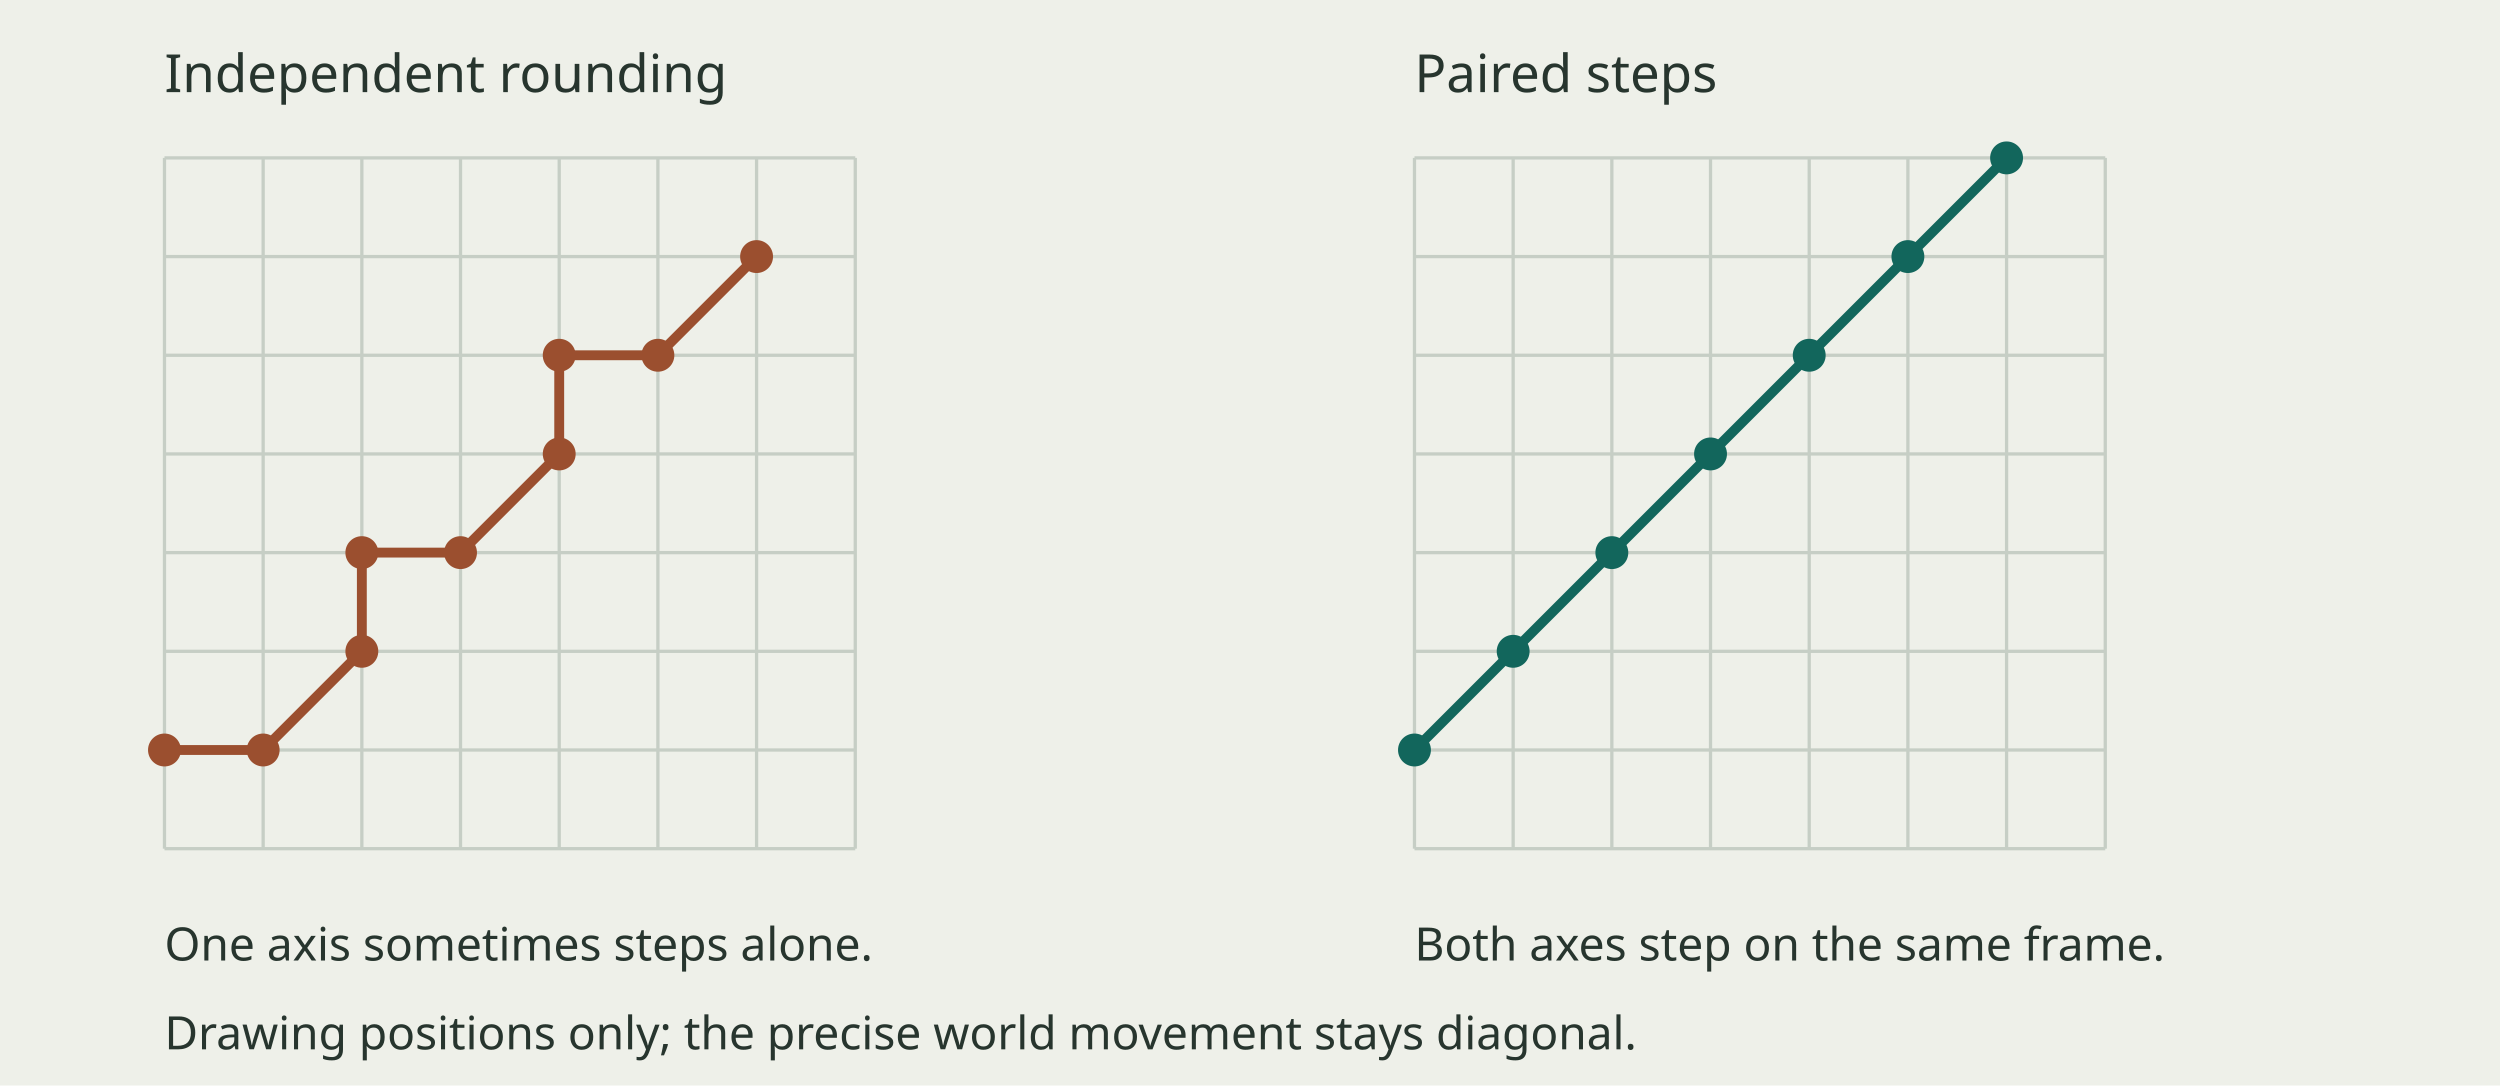
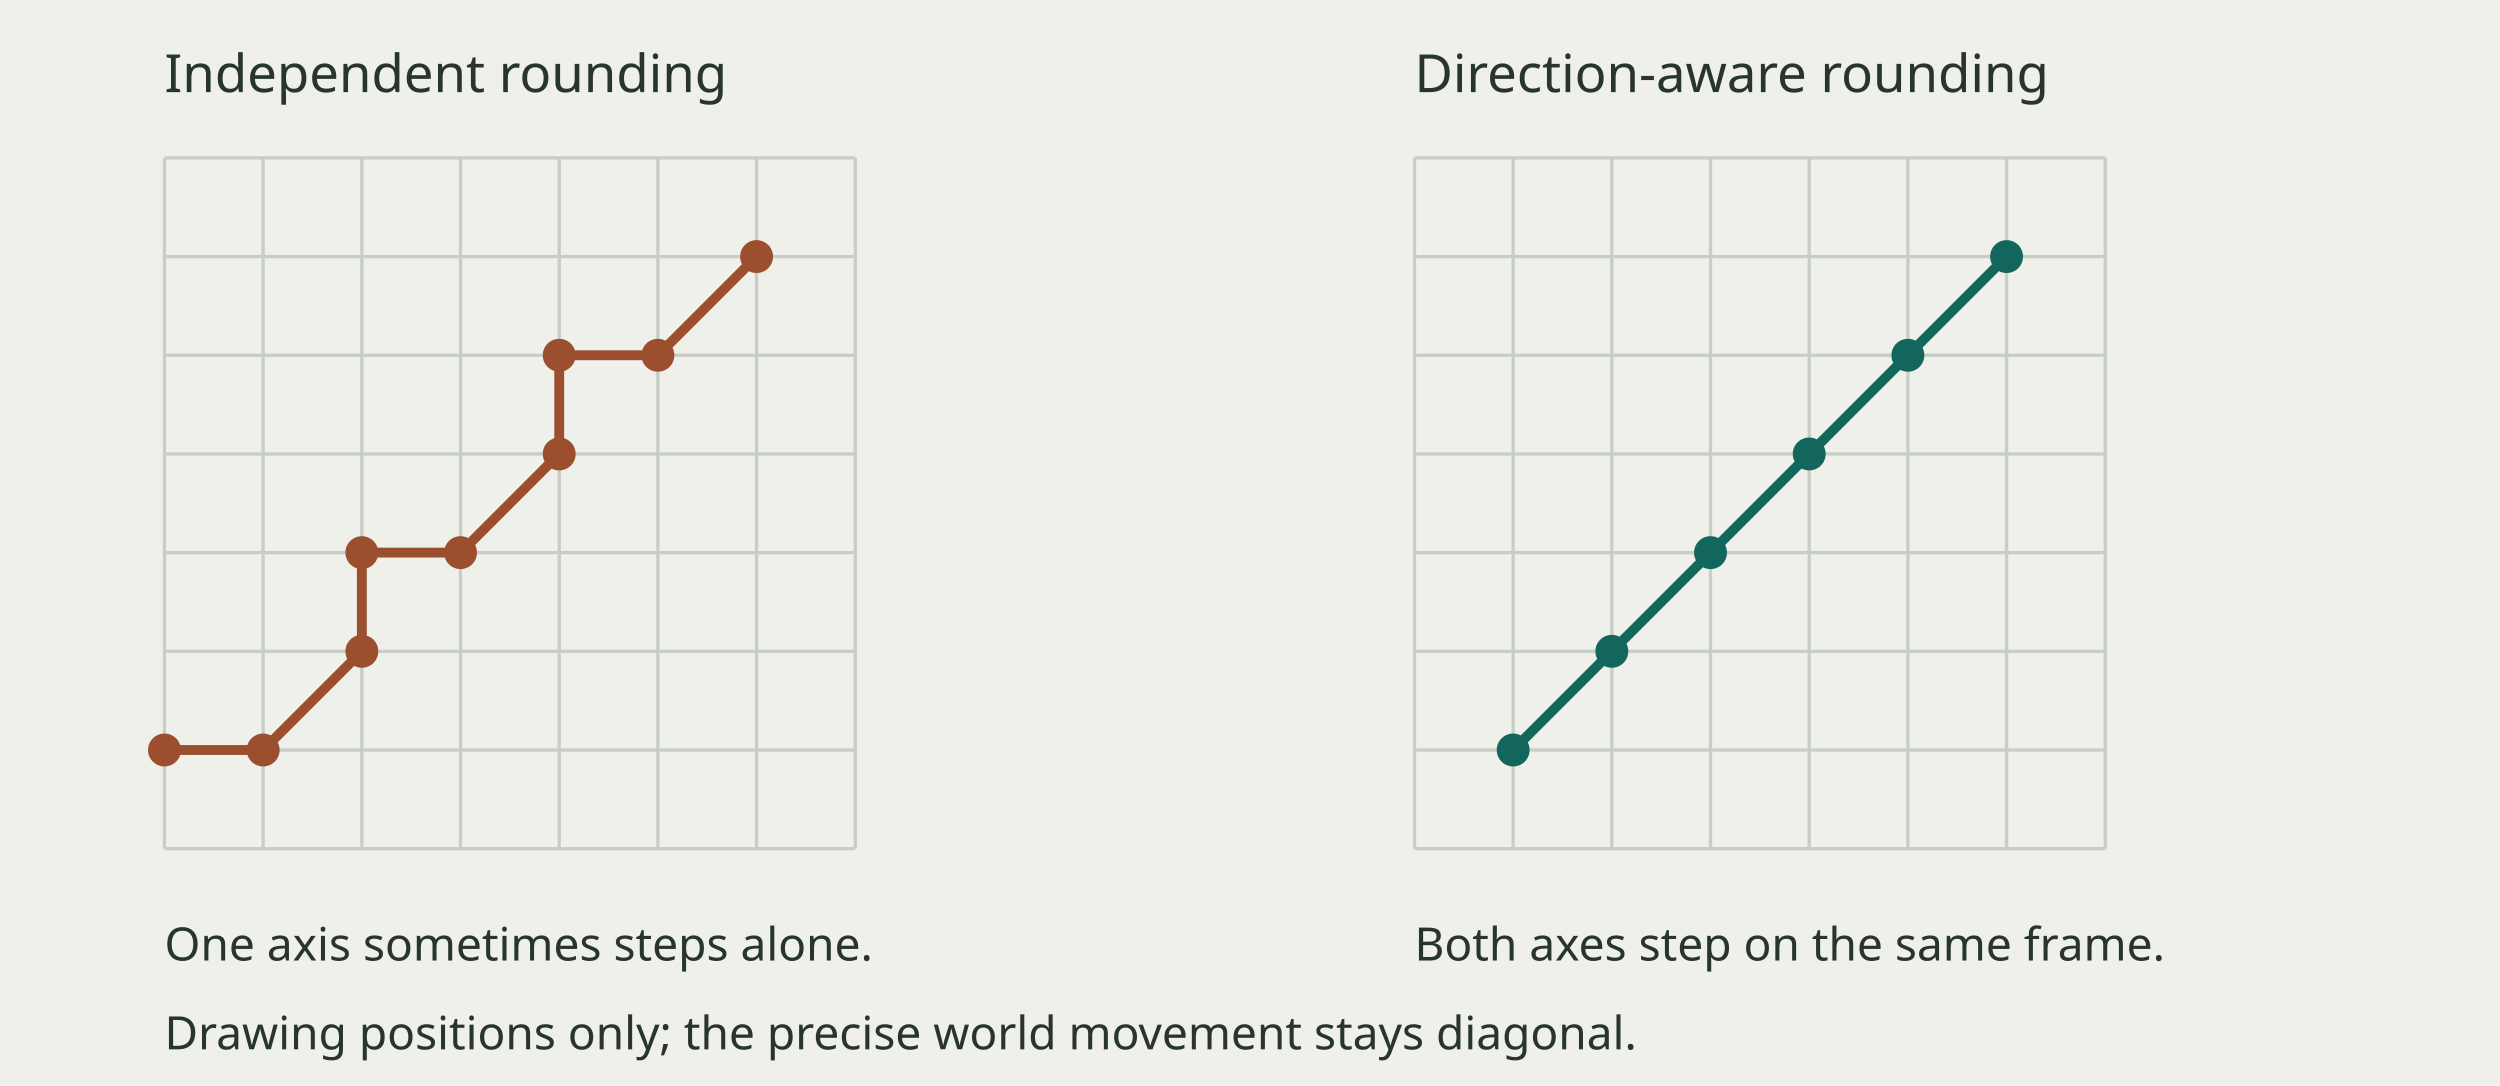
<svg xmlns="http://www.w3.org/2000/svg" viewBox="0 0 760 330" role="img" aria-labelledby="title desc">
  <rect width="760" height="330" fill="#eef0e9" />
  <style>text{font-family:system-ui,sans-serif;fill:#27352e;font-size:16px}.caption{font-size:14px}</style>
  <text x="50" y="28">Independent rounding</text>
  <path d="M 50 48 V 258 M 50 48 H 260" stroke="#c6cec5" fill="none" />
  <path d="M 80 48 V 258 M 50 78 H 260" stroke="#c6cec5" fill="none" />
  <path d="M 110 48 V 258 M 50 108 H 260" stroke="#c6cec5" fill="none" />
  <path d="M 140 48 V 258 M 50 138 H 260" stroke="#c6cec5" fill="none" />
  <path d="M 170 48 V 258 M 50 168 H 260" stroke="#c6cec5" fill="none" />
  <path d="M 200 48 V 258 M 50 198 H 260" stroke="#c6cec5" fill="none" />
  <path d="M 230 48 V 258 M 50 228 H 260" stroke="#c6cec5" fill="none" />
  <path d="M 260 48 V 258 M 50 258 H 260" stroke="#c6cec5" fill="none" />
  <polyline points="50,228 80,228 110,198 110,168 140,168 170,138 170,108 200,108 230,78" stroke="#9b4f2f" stroke-width="3" fill="none" />
  <circle cx="50" cy="228" r="5" fill="#9b4f2f" />
  <circle cx="80" cy="228" r="5" fill="#9b4f2f" />
  <circle cx="110" cy="168" r="5" fill="#9b4f2f" />
  <circle cx="110" cy="198" r="5" fill="#9b4f2f" />
  <circle cx="140" cy="168" r="5" fill="#9b4f2f" />
  <circle cx="170" cy="108" r="5" fill="#9b4f2f" />
  <circle cx="170" cy="138" r="5" fill="#9b4f2f" />
  <circle cx="200" cy="108" r="5" fill="#9b4f2f" />
  <circle cx="230" cy="78" r="5" fill="#9b4f2f" />
  <text class="caption" x="50" y="292">One axis sometimes steps alone.</text>
-   <text x="430" y="28">Paired steps</text>
+   <text x="430" y="28">Direction-aware rounding</text>
  <path d="M 430 48 V 258 M 430 48 H 640" stroke="#c6cec5" fill="none" />
  <path d="M 460 48 V 258 M 430 78 H 640" stroke="#c6cec5" fill="none" />
  <path d="M 490 48 V 258 M 430 108 H 640" stroke="#c6cec5" fill="none" />
  <path d="M 520 48 V 258 M 430 138 H 640" stroke="#c6cec5" fill="none" />
  <path d="M 550 48 V 258 M 430 168 H 640" stroke="#c6cec5" fill="none" />
  <path d="M 580 48 V 258 M 430 198 H 640" stroke="#c6cec5" fill="none" />
  <path d="M 610 48 V 258 M 430 228 H 640" stroke="#c6cec5" fill="none" />
  <path d="M 640 48 V 258 M 430 258 H 640" stroke="#c6cec5" fill="none" />
-   <polyline points="430,228 460,198 460,198 490,168 520,138 550,108 550,108 580,78 610,48" stroke="#12665c" stroke-width="3" fill="none" />
-   <circle cx="430" cy="228" r="5" fill="#12665c" />
-   <circle cx="460" cy="198" r="5" fill="#12665c" />
-   <circle cx="490" cy="168" r="5" fill="#12665c" />
-   <circle cx="520" cy="138" r="5" fill="#12665c" />
-   <circle cx="550" cy="108" r="5" fill="#12665c" />
-   <circle cx="580" cy="78" r="5" fill="#12665c" />
-   <circle cx="610" cy="48" r="5" fill="#12665c" />
+   <polyline points="460,228 460,228 490,198 520,168 520,168 550,138 580,108 580,108 610,78" stroke="#12665c" stroke-width="3" fill="none" />
+   <circle cx="460" cy="228" r="5" fill="#12665c" />
+   <circle cx="490" cy="198" r="5" fill="#12665c" />
+   <circle cx="520" cy="168" r="5" fill="#12665c" />
+   <circle cx="550" cy="138" r="5" fill="#12665c" />
+   <circle cx="580" cy="108" r="5" fill="#12665c" />
+   <circle cx="610" cy="78" r="5" fill="#12665c" />
  <text class="caption" x="430" y="292">Both axes step on the same frame.</text>
  <text class="caption" x="50" y="319">Drawing positions only; the precise world movement stays diagonal.</text>
</svg>
